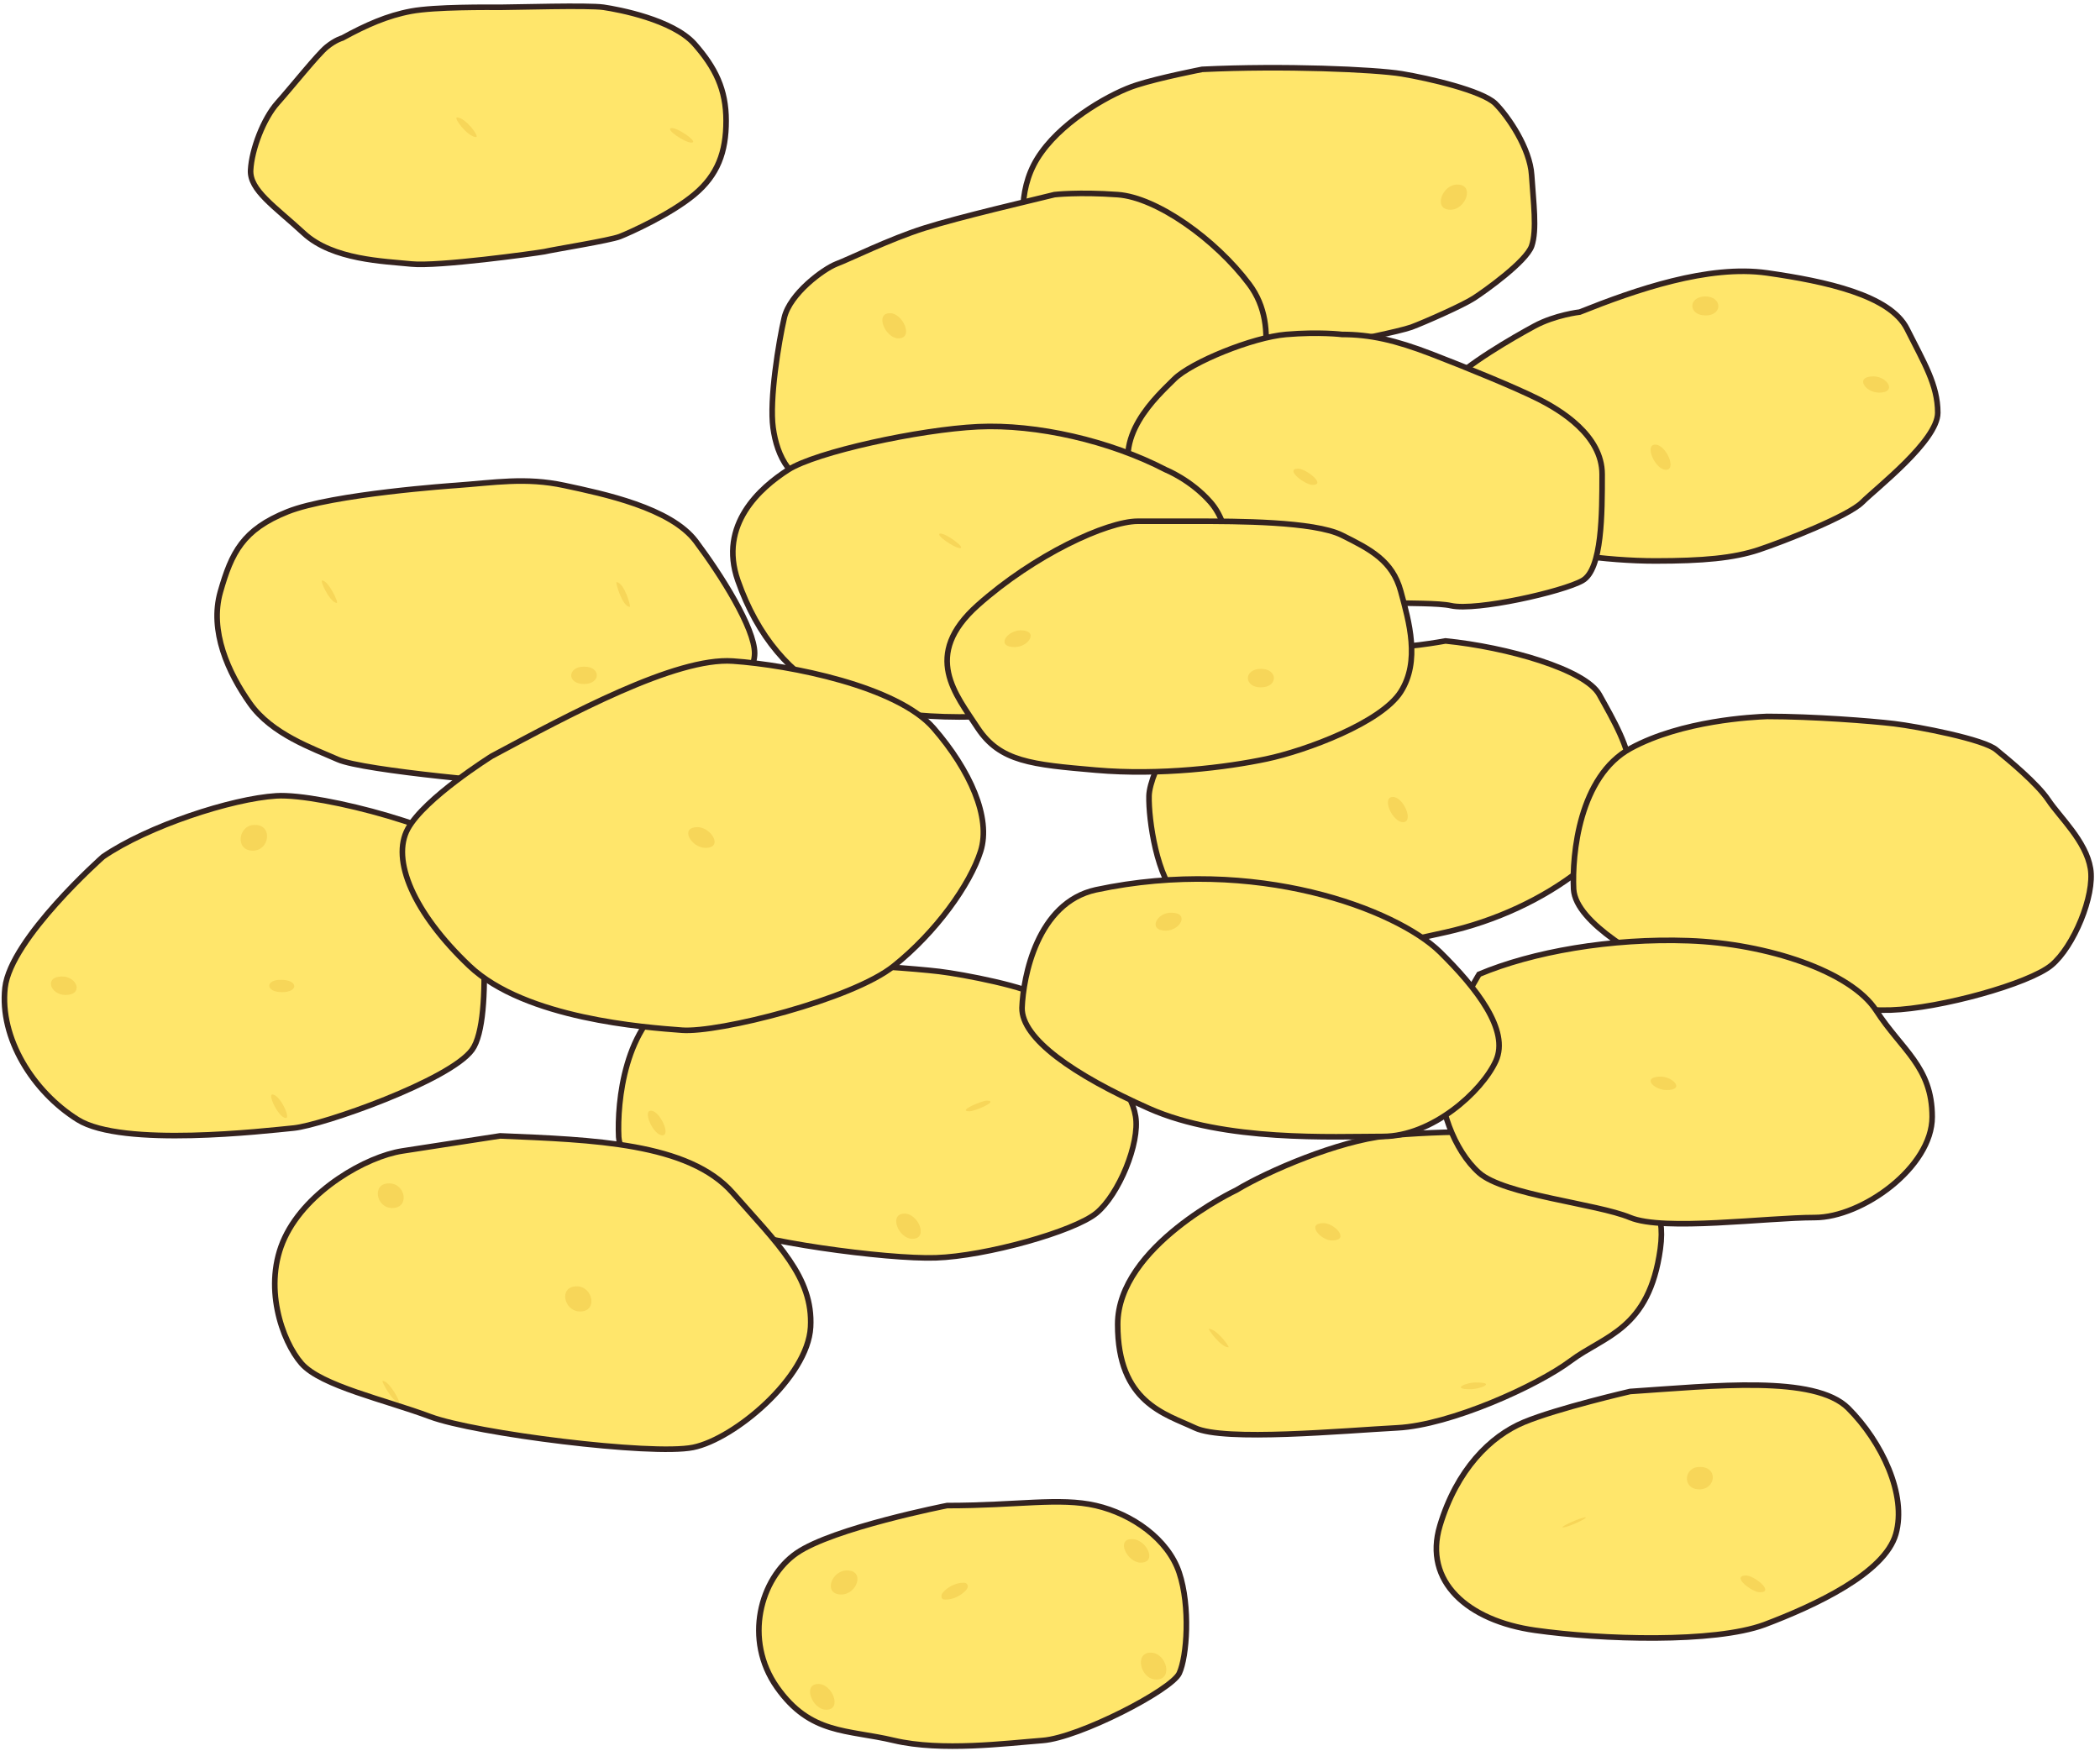
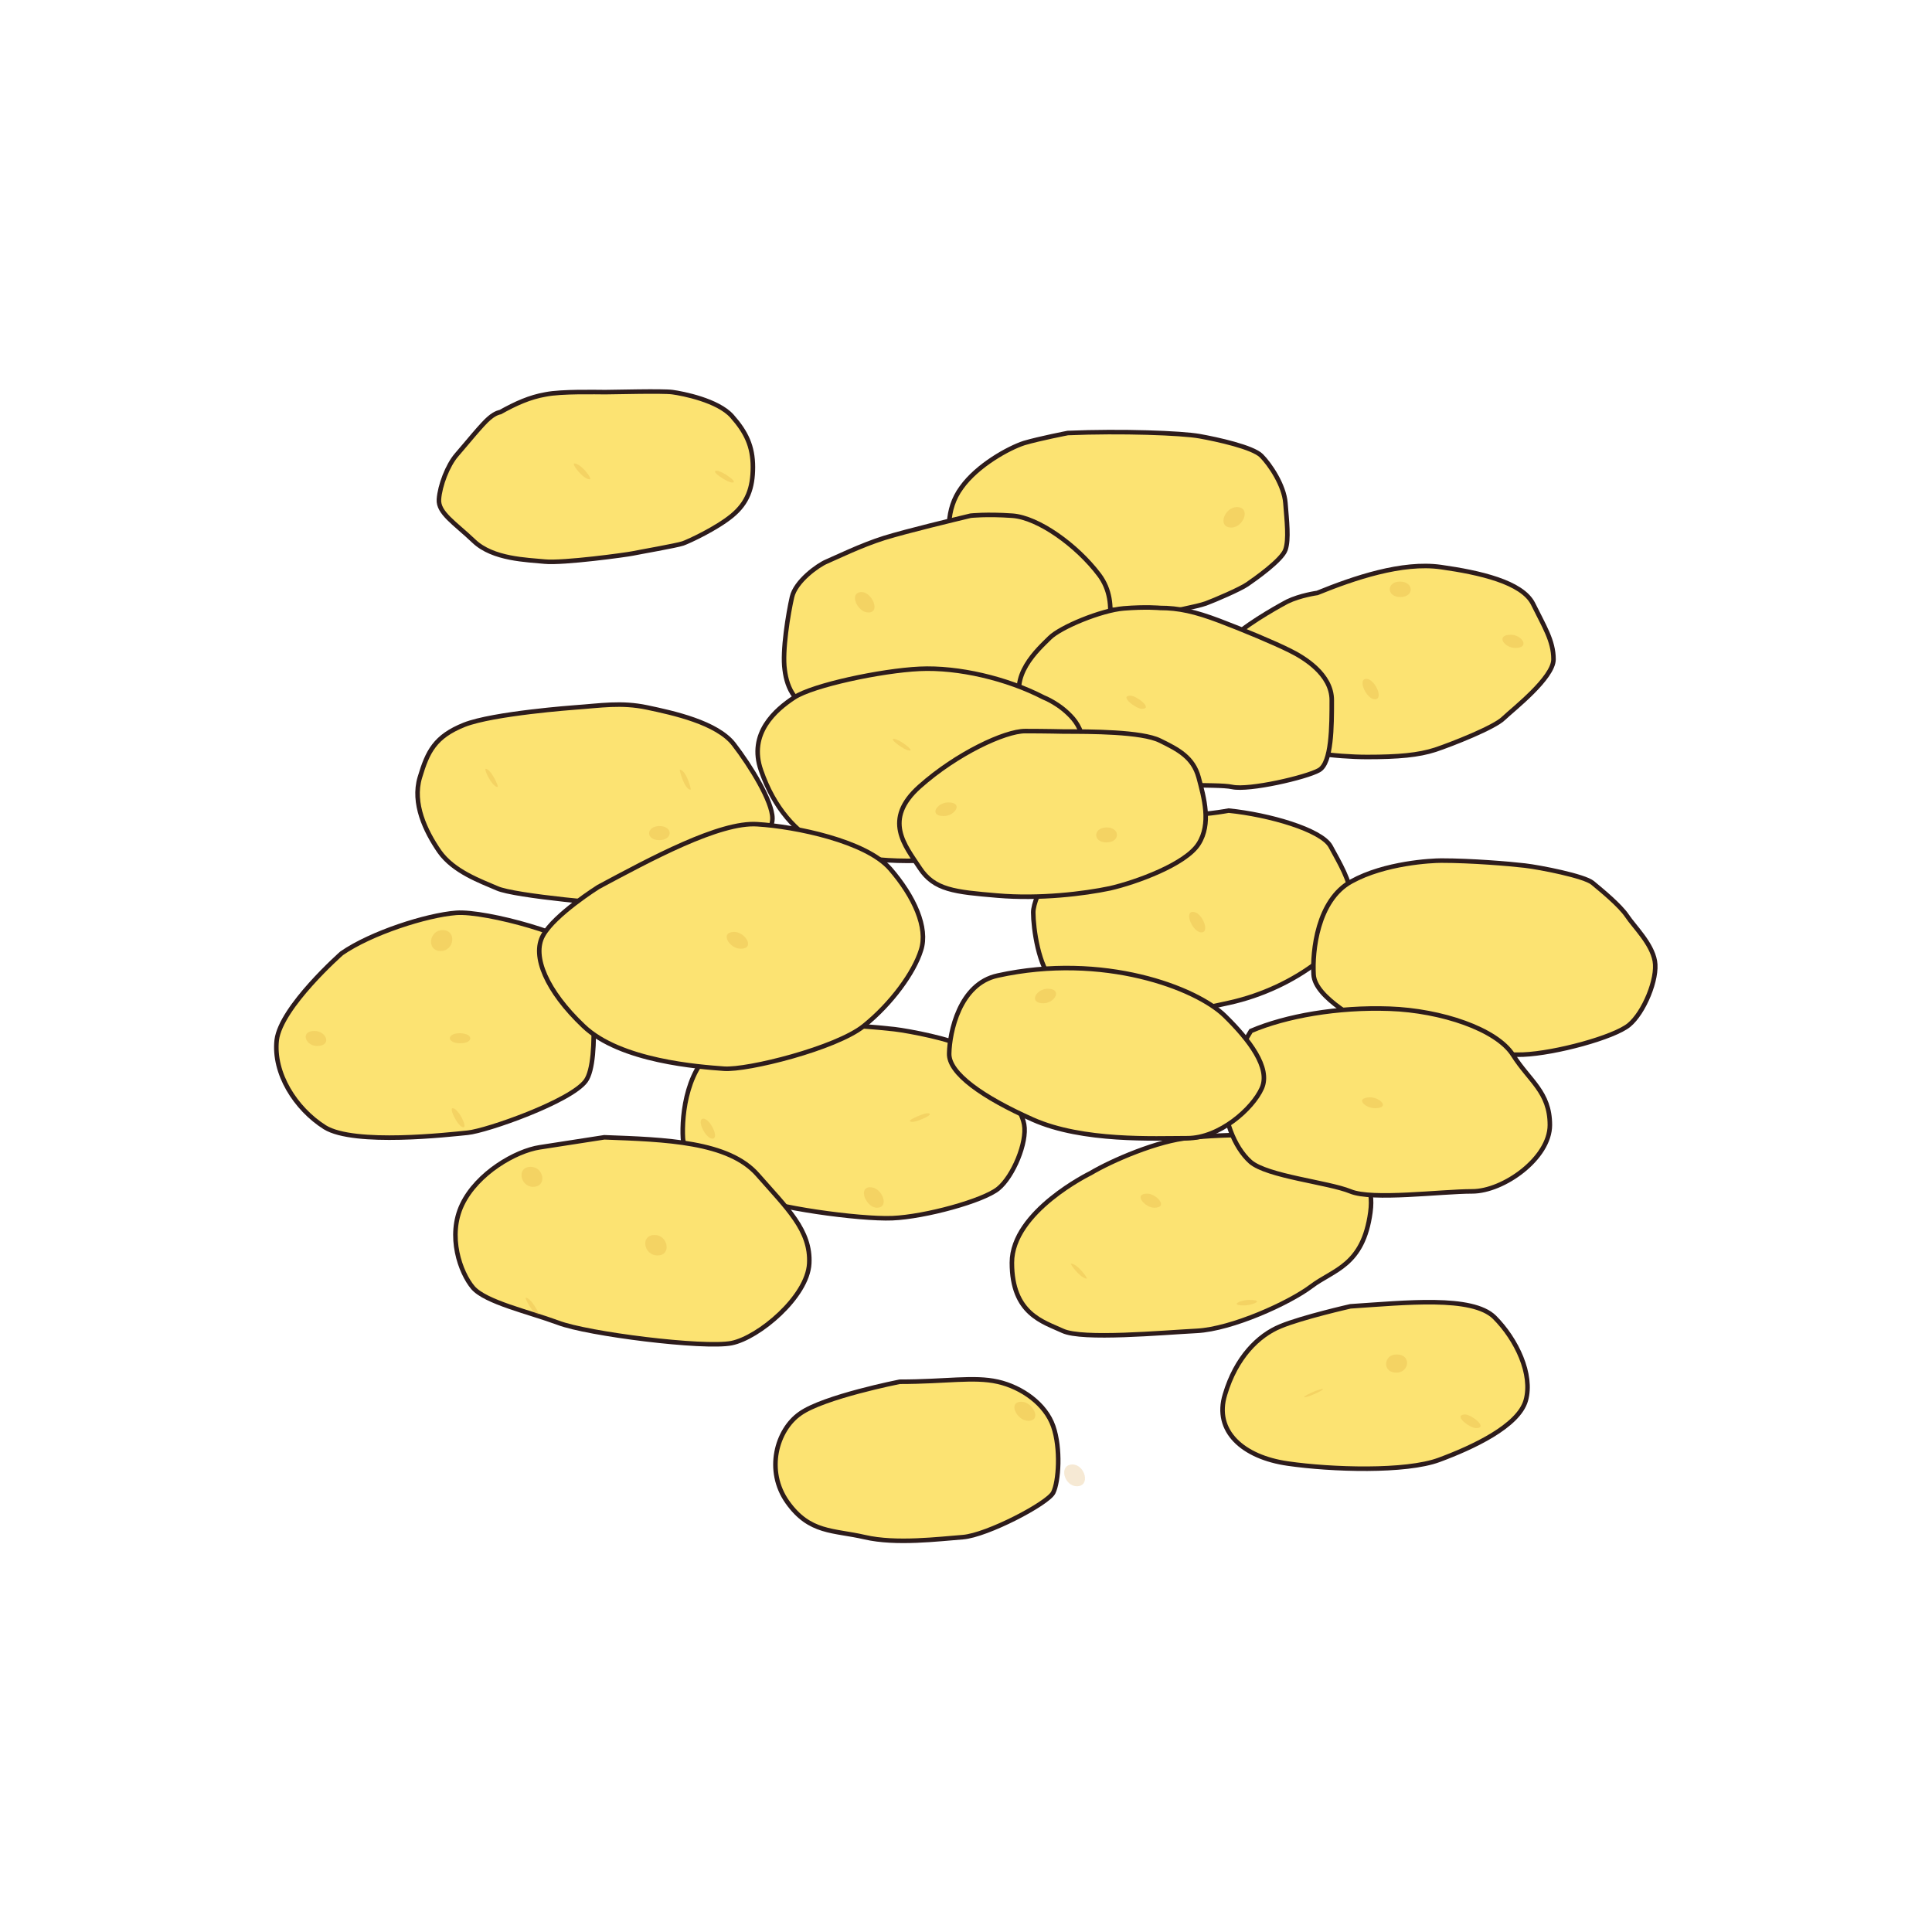
- <svg xmlns="http://www.w3.org/2000/svg" version="1.1" x="0px" y="0px" viewBox="0 0 375.4 313" style="enable-background:new 0 0 375.4 313;" xml:space="preserve">
+ <svg xmlns="http://www.w3.org/2000/svg" version="1.1" id="Calque_1" x="0px" y="0px" viewBox="0 0 425.2 425.2" style="enable-background:new 0 0 425.2 425.2;" xml:space="preserve">
  <style type="text/css">
- 	.st0{fill:#FFE66B;stroke:#342320;stroke-miterlimit:10;}
- 	.st1{opacity:0.2;}
- 	.st2{fill:#D6940D;}
+ 	.st0{opacity:0.2;}
+ 	.st1{fill:#D3922A;}
+ 	.st2{fill:#FCE372;stroke:#2D1C1C;stroke-miterlimit:10;}
</style>
-   <g id="Calque_1">
- </g>
-   <g id="Calque_3">
-     <path class="st0" d="M61.2,6.8c4.2-2.3,8-4,12.3-4.8c4.3-0.8,13.8-0.7,16.2-0.7c2.3,0,15.5-0.4,18.2,0s12.3,2.2,16.2,6.5   c3.8,4.3,5.7,8.2,5.7,13.8s-1.5,9.7-5.7,13.2s-11.5,6.8-13.3,7.5c-1.8,0.7-11.8,2.3-13.5,2.7c-1.7,0.3-19,2.7-23.8,2.2   s-14-0.7-19.2-5.5s-9.7-7.7-9.5-11.3c0.2-3.7,2.3-9.2,4.8-12s7.2-8.7,8.8-10S61.2,6.8,61.2,6.8z" />
-     <path class="st0" d="M214.9,12.4c14.5-0.7,30.8,0,35.7,0.8c4.8,0.8,14.3,3,16.7,5.3c2.3,2.3,6.2,8,6.5,12.8c0.3,4.8,1,9.8,0,12.7   c-1,2.8-8.3,8-10.3,9.3c-2,1.3-8.8,4.3-11.2,5.2c-2.3,0.8-10.8,2.5-12,2.7c-1.2,0.2-33-2.2-35.5-4s-20.5-5.5-21.3-11.3   s-1.7-12.7,2.7-18.7c4.3-6,12.8-10.7,17-12C207.2,13.9,214.9,12.4,214.9,12.4z" />
-     <path class="st0" d="M188.5,34.8c-4,1-17,4-23.3,6c-6.3,2-13.3,5.5-15.7,6.4c-2.3,0.9-8.3,5.3-9.3,9.6s-2.7,14.7-2,19.7   c0.7,5,3,10.3,10.3,11.3c7.3,1,37.3,6,49.8,3.5s23.5-10,25-16s6-16.5,0-24.5s-16.5-15.5-23.5-16S188.5,34.8,188.5,34.8z" />
-     <path class="st0" d="M282.4,55.8c10-4,23-8.5,33.5-7s22,4,25,10s5.5,10,5.5,15s-11,13.5-13.5,16s-14,7-18.5,8.5s-10,2-18.5,2   s-20.5-1.5-24.5-4s-12-10.5-12.5-15s-3-9,0-12.5s11.7-8.5,15.4-10.5S282.4,55.8,282.4,55.8z" />
-     <path class="st0" d="M81.4,86.8c7-0.5,12.5-1.5,19.5,0s19,4,23.5,10s10.5,15.5,10.5,20s-6.5,13-10,16.5s-22.5,7-27.5,7   s-32.5-2.5-37-4.5s-11.8-4.5-15.7-10s-7.3-13-5.3-20s4-11.1,12-14.3S81.4,86.8,81.4,86.8z" />
-     <path class="st0" d="M239.9,59.8c5,0,9.5,1,16,3.5s15,6,19,8s11.5,6.5,11.5,13.5s0,17-3.5,19s-19,5.5-23.5,4.5s-20,0.5-30-3   s-22-10-26.5-18.5s4-16,7-19s14-7.5,20-8S239.9,59.8,239.9,59.8z" />
-     <path class="st0" d="M208.4,84c-10-5.2-23.1-8.2-33.6-7.7c-10.4,0.5-28.9,4.5-33.9,7.7s-12.5,9.8-9,19.8s9.5,17,17,20.5   s20,5,37.5,3s25.1-6.7,30-16s3.5-17.5,0-21.5S208.4,84,208.4,84z" />
-     <path class="st0" d="M258.4,114.6c11,1.1,25,5.1,27.5,9.6s5.5,9.6,5.5,13.8s-2.5,12.5-9,17.6c-6.5,5.1-15,9.1-24,11.1   s-17.8,4-27.4,3s-16.2-5.5-20.2-9s-5.5-14.2-5.4-18.4s6.5-17.1,15.5-19.6s21-7.7,25-7.1S258.4,114.6,258.4,114.6z" />
-     <path class="st0" d="M18.4,153.2c8-5.5,23-10.4,31-10.9s33.5,6.4,35,10.9s4,29,0,34.5s-26.8,13.5-31.9,14s-30.6,3.5-38.6-1.5   s-14-14.6-13-23.6C1.9,167.8,18.4,153.2,18.4,153.2z" />
-     <path class="st0" d="M169.3,269.2c12.6,0,20.1-1.5,26.6,0s12.9,6,14.9,12s1.4,15,0,18s-17.9,11.5-24.4,12s-18.1,2-26.6,0   c-8.4-2-14.9-1-20.9-9.5s-3-19.5,3.5-24S169.3,269.2,169.3,269.2z" />
-     <path class="st0" d="M291.4,248.8c15-1,33-3,39,3s10.5,15.5,8.5,22.5s-14.5,12.8-23.5,16.2c-9,3.3-29,2.7-41,1   c-12-1.7-20-8.7-17-18.7c3-10,9-16,15-18.5S291.4,248.8,291.4,248.8z" />
-     <path class="st0" d="M221,212.8c5.8-3.5,18.3-8.8,26.8-9.7c8.5-0.8,28-1.8,32.5,2.7s18.5,3,16.5,17.5s-10,15.5-16,20   s-21.5,11.5-31,12s-31,2.5-36.2,0c-5.3-2.5-13.8-4.5-13.8-18.5S221,212.8,221,212.8z" />
-     <path class="st0" d="M145.2,172.4c8.2,0,18.5,0.8,22.7,1.3s16.2,2.8,18.3,4.7c2.2,1.8,7.3,6,9.3,9s6.7,7.3,7.5,12.2   c0.8,4.8-3,14-7,17.3c-4,3.3-19.8,7.7-28.7,8c-8.8,0.3-33-3-38.5-6s-17.8-9.4-18.2-15.6c-0.3-6.2,1-20.2,10.2-25.2   S142.7,172.4,145.2,172.4z" />
-     <path class="st0" d="M315.9,128.1c8.2,0,18.5,0.8,22.7,1.3s16.2,2.8,18.3,4.7c2.2,1.8,7.3,6,9.3,9s6.7,7.3,7.5,12.2   c0.8,4.8-3,14-7,17.3c-4,3.3-19.8,7.7-28.7,8c-8.8,0.3-33-3-38.5-6s-17.8-9.4-18.2-15.6c-0.3-6.2,1-20.2,10.2-25.2   S313.4,128.2,315.9,128.1z" />
-     <path class="st0" d="M264.4,174.2c9.5-4,23.5-6.5,37.5-6c14,0.5,29,5.5,33.5,12.5s10,10,10,19s-12.5,18-21,18s-27,2.5-33,0   s-22.5-4-27-8s-7.4-12-7-18.5C257.9,184.8,264.4,174.2,264.4,174.2z" />
-     <path class="st0" d="M257.4,170.2c6.5,6.4,12.5,14,10,19.5s-11.4,13.5-20.2,13.5s-28.3,1-41.8-5s-22.8-12.5-22.7-18   c0.2-5.5,2.7-18.8,13.2-21.1C224.5,153,249.6,162.6,257.4,170.2z" />
-     <path class="st0" d="M213.9,93.2c7,0,21,0,26,2.5s9,4.5,10.5,10s3.5,12.5,0,18s-16.9,10.5-24,12s-19,3-30.5,2s-17.1-1.5-21.1-7.5   c-3.9-6-10.1-13,0-22c10.1-9,23.1-15,28.6-15S213.9,93.2,213.9,93.2z" />
-     <path class="st0" d="M89.4,203.1c16.5,0.7,33.7,1.2,41.6,10.2s14.4,15,13.9,24s-13.6,20-21,21.5s-39-2.5-47-5.5s-19.5-5.5-23-9.5   s-7-14-3-22.5s14.6-14.5,21-15.5S89.4,203.1,89.4,203.1z" />
-     <path class="st0" d="M87.9,135.2c14-7.5,32.9-17.7,43.1-17s29.4,4.5,35.9,12s10.3,16,8.4,22s-8,14.5-15.5,20.5   c-7.4,6-31.4,12-37.9,11.5s-28-2-38-11.5s-14-19-11-24.5S87.9,135.2,87.9,135.2z" />
-   </g>
-   <g id="Calque_4">
-     <g class="st1">
-       <g>
-         <path class="st2" d="M168.9,286c0.1,0,0.1,0,0.2,0c1.1,0,2.3-0.5,3.2-1.3c0.3-0.3,0.7-0.6,0.7-1.1c0-0.3-0.3-0.6-0.6-0.6     c-0.1,0-0.1,0-0.2,0c-1.1,0-2.3,0.5-3.2,1.3c-0.3,0.3-0.7,0.6-0.7,1.1C168.3,285.8,168.5,286,168.9,286L168.9,286z" />
-       </g>
-     </g>
-     <g class="st1">
-       <g>
-         <path class="st2" d="M206.7,300.3c3.1,0,1.8-4.8-1-4.8C202.7,295.5,203.9,300.3,206.7,300.3L206.7,300.3z" />
-       </g>
-     </g>
-     <g class="st1">
-       <g>
-         <path class="st2" d="M147.7,305.7c2.9,0,1.1-4.6-1.4-4.6C143.4,301.1,145.2,305.7,147.7,305.7L147.7,305.7z" />
-       </g>
-     </g>
-     <g class="st1">
-       <g>
-         <path class="st2" d="M150.4,285.1c2.8,0,4.3-4.3,1-4.3C148.6,280.8,147.1,285.1,150.4,285.1L150.4,285.1z" />
-       </g>
-     </g>
-     <g class="st1">
-       <g>
-         <path class="st2" d="M203.9,279.4c3.1,0,1-4.2-1.5-4.2C199.4,275.1,201.5,279.4,203.9,279.4L203.9,279.4z" />
-       </g>
-     </g>
-     <g class="st1">
-       <g>
-         <path class="st2" d="M219.6,240.9c0.3,0-2.1-3.3-3.5-3.3C215.9,237.6,218.2,240.9,219.6,240.9L219.6,240.9z" />
-       </g>
-     </g>
-     <g class="st1">
-       <g>
-         <path class="st2" d="M238.1,221.8c3.3,0,0.5-3.1-1.5-3.1C233.4,218.7,236.1,221.8,238.1,221.8L238.1,221.8z" />
-       </g>
-     </g>
-     <g class="st1">
-       <g>
-         <path class="st2" d="M208.4,166.4c2.6,0,4.3-3.2,1-3.2C206.8,163.1,205.1,166.4,208.4,166.4L208.4,166.4z" />
-       </g>
-     </g>
-     <g class="st1">
-       <g>
-         <path class="st2" d="M126.1,151.6c3.3,0,1-3.7-1.4-3.7C121.4,147.9,123.6,151.6,126.1,151.6L126.1,151.6z" />
-       </g>
-     </g>
-     <g class="st1">
-       <g>
-         <path class="st2" d="M171.6,98c1.1,0-2.4-2.6-3.5-2.6C167,95.5,170.6,98,171.6,98L171.6,98z" />
-       </g>
-     </g>
-     <g class="st1">
-       <g>
-         <path class="st2" d="M234.6,86.7c2.6,0-1.2-2.9-2.5-2.9C229.5,83.8,233.3,86.7,234.6,86.7L234.6,86.7z" />
-       </g>
-     </g>
-     <g class="st1">
-       <g>
-         <path class="st2" d="M160.6,60.5c2.8,0,0.8-4.5-1.5-4.5C156.3,56,158.3,60.5,160.6,60.5L160.6,60.5z" />
-       </g>
-     </g>
-     <g class="st1">
-       <g>
-         <path class="st2" d="M259.3,37.5c2.7,0,4.4-4.5,1.2-4.5C257.8,33,256.1,37.5,259.3,37.5L259.3,37.5z" />
-       </g>
-     </g>
-     <g class="st1">
-       <g>
-         <path class="st2" d="M85.1,24.5c0.7,0-1.9-3.5-3.4-3.5C81,21,83.6,24.5,85.1,24.5L85.1,24.5z" />
-       </g>
-     </g>
-     <g class="st1">
-       <g>
-         <path class="st2" d="M123.6,25.5c1.4,0-2.3-2.6-3.5-2.6C118.7,23,122.4,25.5,123.6,25.5L123.6,25.5z" />
-       </g>
-     </g>
-     <g class="st1">
-       <g>
-         <path class="st2" d="M60.2,107.8c0.4,0-1.5-4-2.6-4C57.1,103.7,59,107.8,60.2,107.8L60.2,107.8z" />
-       </g>
-     </g>
-     <g class="st1">
-       <g>
-         <path class="st2" d="M104.4,122.3c3,0,3.1-3.1,0-3.1C101.4,119.2,101.3,122.3,104.4,122.3L104.4,122.3z" />
-       </g>
-     </g>
-     <g class="st1">
-       <g>
-         <path class="st2" d="M112.6,108.5c0.2,0-1-4.4-2.4-4.4C110,104,111.2,108.5,112.6,108.5L112.6,108.5z" />
-       </g>
-     </g>
-     <g class="st1">
-       <g>
-         <path class="st2" d="M45.2,152.1c3,0,3.6-4.6,0.4-4.6C42.6,147.4,41.9,152.1,45.2,152.1L45.2,152.1z" />
-       </g>
-     </g>
-     <g class="st1">
-       <g>
-         <path class="st2" d="M11.7,177.9c3.3,0,2.1-3.3-0.6-3.3C7.8,174.6,9,177.9,11.7,177.9L11.7,177.9z" />
-       </g>
-     </g>
-     <g class="st1">
-       <g>
-         <path class="st2" d="M51.1,199.9c0.9,0-1.1-4.2-2.4-4.2C47.8,195.6,49.8,199.9,51.1,199.9L51.1,199.9z" />
-       </g>
-     </g>
-     <g class="st1">
-       <g>
-         <path class="st2" d="M50.4,177.4c3,0,2.9-2.2-0.1-2.2C47.4,175.1,47.4,177.4,50.4,177.4L50.4,177.4z" />
-       </g>
-     </g>
-     <g class="st1">
-       <g>
-         <path class="st2" d="M250.8,147c2,0,0.1-4.5-1.8-4.5C246.9,142.5,248.9,147,250.8,147L250.8,147z" />
-       </g>
-     </g>
-     <g class="st1">
-       <g>
-         <path class="st2" d="M225.4,122.9c3.1,0,3.1-3.3,0-3.3C222.3,119.6,222.3,122.9,225.4,122.9L225.4,122.9z" />
-       </g>
-     </g>
-     <g class="st1">
-       <g>
-         <path class="st2" d="M181.4,115.7c2.5,0,4.4-3,1-3C179.9,112.8,178,115.7,181.4,115.7L181.4,115.7z" />
-       </g>
-     </g>
-     <g class="st1">
-       <g>
-         <path class="st2" d="M297.8,84c2,0,0-4.5-1.9-4.5C293.9,79.5,295.9,84,297.8,84L297.8,84z" />
-       </g>
-     </g>
-     <g class="st1">
-       <g>
-         <path class="st2" d="M304.9,56.4c3.1,0,3-3.4-0.1-3.4C301.7,53.1,301.8,56.4,304.9,56.4L304.9,56.4z" />
-       </g>
-     </g>
-     <g class="st1">
-       <g>
-         <path class="st2" d="M335.9,70.2c3.3,0,1.5-2.9-1-2.9C331.5,67.3,333.4,70.2,335.9,70.2L335.9,70.2z" />
-       </g>
-     </g>
-     <g class="st1">
-       <g>
-         <path class="st2" d="M297.9,194.9c3.4,0,1.2-2.4-1.1-2.4C293.4,192.6,295.7,194.9,297.9,194.9L297.9,194.9z" />
-       </g>
-     </g>
-     <g class="st1">
-       <g>
-         <path class="st2" d="M173.3,198.7c1,0,5.4-1.9,3.1-1.9C175.5,196.8,171,198.7,173.3,198.7L173.3,198.7z" />
-       </g>
-     </g>
-     <g class="st1">
-       <g>
-         <path class="st2" d="M118.4,203c1.6,0-0.5-4.4-2-4.4C114.8,198.5,116.8,203,118.4,203L118.4,203z" />
-       </g>
-     </g>
-     <g class="st1">
-       <g>
-         <path class="st2" d="M163.1,221.5c2.9,0,1.1-4.5-1.4-4.5C158.8,217,160.6,221.5,163.1,221.5L163.1,221.5z" />
-       </g>
-     </g>
-     <g class="st1">
-       <g>
-         <path class="st2" d="M103.7,234.5c3.2,0,2.3-4.5-0.6-4.5C99.8,230,100.8,234.5,103.7,234.5L103.7,234.5z" />
-       </g>
-     </g>
-     <g class="st1">
-       <g>
-         <path class="st2" d="M70.1,216c3.2,0,2.4-4.4-0.5-4.4C66.4,211.5,67.2,216,70.1,216L70.1,216z" />
-       </g>
-     </g>
-     <g class="st1">
-       <g>
-         <path class="st2" d="M71.3,250.7c0.3,0-1.7-3.8-2.9-3.8C68.1,246.8,70.1,250.7,71.3,250.7L71.3,250.7z" />
-       </g>
-     </g>
-     <g class="st1">
-       <g>
-         <path class="st2" d="M262.8,248.4c1.8,0,4.7-1.2,1.2-1.2C262.2,247.1,259.3,248.4,262.8,248.4L262.8,248.4z" />
-       </g>
-     </g>
-     <g class="st1">
-       <g>
-         <path class="st2" d="M279.4,273.1c1,0,4.7-1.8,4-1.8C282.3,271.4,278.7,273.1,279.4,273.1L279.4,273.1z" />
-       </g>
-     </g>
-     <g class="st1">
-       <g>
-         <path class="st2" d="M303.8,266.3c2.9,0,3.4-4,0.1-4C301,262.2,300.6,266.3,303.8,266.3L303.8,266.3z" />
-       </g>
-     </g>
-     <g class="st1">
-       <g>
-         <path class="st2" d="M314.6,284.7c2.7,0-1-3-2.5-3C309.4,281.8,313.2,284.7,314.6,284.7L314.6,284.7z" />
-       </g>
+   <g class="st0">
+     <g>
+       <path class="st1" d="M205.8,315.4c0,0,0.1,0,0.1,0c1.1,0,2.3-0.5,3.2-1.3c0.3-0.3,0.7-0.6,0.7-1.1c0-0.3-0.3-0.6-0.6-0.6    c0,0-0.1,0-0.1,0c-1.1,0-2.3,0.5-3.2,1.3c-0.3,0.3-0.7,0.6-0.7,1.1C205.2,315.1,205.5,315.4,205.8,315.4L205.8,315.4z" />
+     </g>
+   </g>
+   <g class="st0">
+     <g>
+       <path class="st1" d="M237,327.1c3.1,0,1.8-4.8-1-4.8C232.9,322.4,234.2,327.1,237,327.1L237,327.1z" />
+     </g>
+   </g>
+   <g class="st0">
+     <g>
+       <path class="st1" d="M189.1,331.5c2.9,0,1.1-4.6-1.4-4.6C184.8,327,186.6,331.5,189.1,331.5L189.1,331.5z" />
+     </g>
+   </g>
+   <g class="st0">
+     <g>
+       <path class="st1" d="M191,314.7c2.8,0,4.3-4.3,1-4.3C189.2,310.4,187.7,314.7,191,314.7L191,314.7z" />
+     </g>
+   </g>
+   <g>
+     <path class="st2" d="M110.1,90.7c3.4-1.9,6.5-3.3,10-3.9c3.5-0.7,11.2-0.5,13.1-0.5s12.6-0.3,14.8,0c2.2,0.3,10,1.8,13.1,5.3   c3.1,3.5,4.6,6.6,4.6,11.2c0,4.6-1.2,7.9-4.6,10.7c-3.4,2.8-9.4,5.6-10.8,6.1c-1.5,0.5-9.6,1.9-11,2.2c-1.4,0.3-15.4,2.2-19.4,1.8   c-3.9-0.4-11.4-0.5-15.6-4.5s-7.9-6.2-7.7-9.2s1.9-7.5,3.9-9.8c2-2.3,5.8-7,7.2-8.1C109.1,90.8,110.1,90.7,110.1,90.7z" />
+     <path class="st2" d="M235,95.3c11.8-0.5,25.1,0,29,0.7s11.7,2.4,13.6,4.3c1.9,1.9,5,6.5,5.3,10.4c0.3,3.9,0.8,8,0,10.3   c-0.8,2.3-6.8,6.5-8.4,7.6c-1.6,1.1-7.2,3.5-9.1,4.2c-1.9,0.7-8.8,2-9.8,2.2c-0.9,0.1-26.8-1.8-28.9-3.3c-2-1.5-16.7-4.5-17.3-9.2   c-0.7-4.7-1.4-10.3,2.2-15.2c3.5-4.9,10.4-8.7,13.8-9.8C228.8,96.5,235,95.3,235,95.3z" />
+     <path class="st2" d="M213.6,113.5c-3.3,0.8-13.8,3.3-19,4.9c-5.1,1.6-10.8,4.4-12.7,5.2s-6.8,4.3-7.6,7.8c-0.8,3.5-2.2,11.9-1.6,16   c0.5,4.1,2.4,8.4,8.4,9.2s30.4,4.9,40.5,2.8c10.2-2,19.1-8.1,20.3-13s4.9-13.4,0-19.9c-4.9-6.5-13.4-12.6-19.1-13   C217.1,113.1,213.6,113.5,213.6,113.5z" />
+     <path class="st2" d="M289.9,130.5c8.1-3.3,18.7-6.9,27.2-5.7c8.5,1.2,17.9,3.3,20.3,8.1c2.4,4.9,4.5,8.1,4.5,12.2s-8.9,11-11,13   c-2,2-11.4,5.7-15,6.9c-3.7,1.2-8.1,1.6-15,1.6s-16.7-1.2-19.9-3.3c-3.3-2-9.8-8.5-10.2-12.2c-0.4-3.7-2.4-7.3,0-10.2   c2.4-2.8,9.5-6.9,12.5-8.5C286.2,131,289.9,130.5,289.9,130.5z" />
+     <path class="st2" d="M126.5,155.7c5.7-0.4,10.2-1.2,15.9,0s15.4,3.3,19.1,8.1s8.5,12.6,8.5,16.3c0,3.7-5.3,10.6-8.1,13.4   c-2.8,2.8-18.3,5.7-22.4,5.7s-26.4-2-30.1-3.7c-3.7-1.6-9.6-3.7-12.7-8.1c-3.1-4.5-6-10.6-4.3-16.3s3.3-9,9.8-11.6   C108.6,157,126.5,155.7,126.5,155.7z" />
+     <path class="st2" d="M255.3,133.8c4.1,0,7.7,0.8,13,2.8c5.3,2,12.2,4.9,15.4,6.5c3.3,1.6,9.4,5.3,9.4,11s0,13.8-2.8,15.4   c-2.8,1.6-15.4,4.5-19.1,3.7s-16.3,0.4-24.4-2.4c-8.1-2.8-17.9-8.1-21.5-15c-3.7-6.9,3.3-13,5.7-15.4c2.4-2.4,11.4-6.1,16.3-6.5   S255.3,133.8,255.3,133.8z" />
+     <path class="st2" d="M229.7,153.5c-8.1-4.2-18.8-6.7-27.3-6.3c-8.5,0.4-23.5,3.6-27.6,6.3c-4.1,2.7-10.2,7.9-7.3,16.1   c2.8,8.1,7.7,13.8,13.8,16.7c6.1,2.8,16.3,4.1,30.5,2.4c14.2-1.6,20.4-5.4,24.4-13c4-7.6,2.8-14.2,0-17.5   C233.4,154.9,229.7,153.5,229.7,153.5z" />
+     <path class="st2" d="M270.4,178.4c8.9,0.9,20.3,4.2,22.4,7.8c2,3.7,4.5,7.8,4.5,11.2s-2,10.2-7.3,14.3c-5.3,4.1-12.2,7.4-19.5,9   s-14.5,3.3-22.3,2.4c-7.8-0.8-13.2-4.5-16.4-7.3c-3.2-2.8-4.4-11.5-4.4-15s5.3-13.9,12.6-15.9c7.3-2,17.1-6.2,20.3-5.8   C263.5,179.7,270.4,178.4,270.4,178.4z" />
+     <path class="st2" d="M75.2,209.8c6.5-4.5,18.7-8.4,25.2-8.9c6.5-0.5,27.2,5.2,28.5,8.9c1.2,3.7,3.3,23.6,0,28.1   c-3.3,4.5-21.8,11-26,11.4c-4.1,0.4-24.9,2.8-31.4-1.2c-6.5-4.1-11.4-11.9-10.6-19.2C61.8,221.6,75.2,209.8,75.2,209.8z" />
+     <path class="st2" d="M198,304.1c10.2,0,16.3-1.2,21.6,0s10.5,4.9,12.2,9.8c1.7,4.9,1.2,12.2,0,14.6s-14.6,9.4-19.9,9.8   s-14.7,1.6-21.6,0s-12.1-0.8-17-7.7c-4.9-6.9-2.4-15.9,2.8-19.5C181.3,307.4,198,304.1,198,304.1z" />
+     <path class="st2" d="M297.2,287.5c12.2-0.8,26.8-2.4,31.7,2.4c4.9,4.9,8.5,12.6,6.9,18.3c-1.6,5.7-11.8,10.4-19.1,13.1   s-23.6,2.2-33.3,0.8c-9.8-1.4-16.3-7.1-13.8-15.2c2.4-8.1,7.3-13,12.2-15C286.6,289.9,297.2,287.5,297.2,287.5z" />
+     <path class="st2" d="M240,258.2c4.7-2.8,14.9-7.2,21.8-7.8c6.9-0.7,22.8-1.5,26.4,2.2c3.7,3.7,15,2.4,13.4,14.2   c-1.6,11.8-8.1,12.6-13,16.3c-4.9,3.7-17.5,9.4-25.2,9.8c-7.7,0.4-25.2,2-29.5,0s-11.2-3.7-11.2-15S240,258.2,240,258.2z" />
+     <path class="st2" d="M178.4,225.4c6.6,0,15,0.7,18.4,1.1s13.1,2.3,14.9,3.8s6,4.9,7.6,7.3c1.6,2.4,5.4,6,6.1,9.9   c0.7,3.9-2.4,11.4-5.7,14.1c-3.3,2.7-16.1,6.2-23.3,6.5s-26.8-2.4-31.3-4.9c-4.5-2.4-14.5-7.6-14.8-12.7   c-0.3-5.1,0.8-16.4,8.3-20.5C166,225.9,176.3,225.4,178.4,225.4z" />
+     <path class="st2" d="M317.2,189.4c6.6,0,15,0.7,18.4,1.1s13.1,2.3,14.9,3.8c1.8,1.5,6,4.9,7.6,7.3c1.6,2.4,5.4,6,6.1,9.9   c0.7,3.9-2.4,11.4-5.7,14.1s-16.1,6.2-23.3,6.5c-7.2,0.3-26.8-2.4-31.3-4.9c-4.5-2.4-14.5-7.6-14.8-12.7   c-0.3-5.1,0.8-16.4,8.3-20.5C304.8,189.9,315.1,189.4,317.2,189.4z" />
+     <path class="st2" d="M275.3,226.9c7.7-3.3,19.1-5.3,30.5-4.9s23.6,4.5,27.2,10.2s8.1,8.1,8.1,15.4c0,7.3-10.2,14.6-17.1,14.6   s-22,2-26.8,0c-4.9-2-18.3-3.3-22-6.5c-3.7-3.3-6-9.8-5.7-15C270,235.4,275.3,226.9,275.3,226.9z" />
+     <path class="st2" d="M269.6,223.6c5.3,5.2,10.1,11.4,8.1,15.9c-2,4.5-9.3,11-16.4,11c-7.2,0-23,0.8-34-4.1s-18.6-10.2-18.4-14.6   c0.1-4.5,2.2-15.3,10.7-17.1C242.8,209.6,263.3,217.4,269.6,223.6z" />
+     <path class="st2" d="M234.2,161c5.7,0,17.1,0,21.1,2c4.1,2,7.3,3.7,8.5,8.1c1.2,4.5,2.8,10.2,0,14.6c-2.8,4.5-13.8,8.5-19.5,9.8   c-5.7,1.2-15.5,2.4-24.8,1.6c-9.4-0.8-13.9-1.2-17.1-6.1s-8.2-10.6,0-17.9c8.2-7.3,18.8-12.2,23.2-12.2S234.2,161,234.2,161z" />
+     <path class="st2" d="M133,250.3c13.4,0.5,27.4,0.9,33.8,8.3c6.4,7.3,11.7,12.2,11.3,19.5c-0.4,7.3-11.1,16.3-17.1,17.5   c-6.1,1.2-31.7-2-38.2-4.5c-6.5-2.4-15.9-4.5-18.7-7.7c-2.8-3.3-5.7-11.4-2.4-18.3c3.3-6.9,11.8-11.8,17.1-12.6   C124,251.7,133,250.3,133,250.3z" />
+     <path class="st2" d="M131.7,195.2c11.4-6.1,26.7-14.4,35-13.8c8.3,0.5,23.9,3.7,29.2,9.8s8.4,13,6.8,17.9   c-1.5,4.9-6.5,11.8-12.6,16.7s-25.6,9.8-30.8,9.4c-5.3-0.4-22.8-1.6-30.9-9.4c-8.1-7.7-11.4-15.4-8.9-19.9   C122,201.3,131.7,195.2,131.7,195.2z" />
+     <g class="st0">
+       <g>
+         <path class="st1" d="M226.3,312.7c3.1,0,1-4.2-1.5-4.2C221.7,308.5,223.8,312.7,226.3,312.7L226.3,312.7z" />
+       </g>
+     </g>
+     <g class="st0">
+       <g>
+         <path class="st1" d="M239.2,281.4c0.3,0-2.1-3.3-3.5-3.3C235.4,278.1,237.8,281.4,239.2,281.4L239.2,281.4z" />
+       </g>
+     </g>
+     <g class="st0">
+       <g>
+         <path class="st1" d="M254,265.8c3.3,0,0.5-3.1-1.5-3.1C249.3,262.7,252,265.8,254,265.8L254,265.8z" />
+       </g>
+     </g>
+     <g class="st0">
+       <g>
+         <path class="st1" d="M229.6,220.8c2.6,0,4.3-3.2,1-3.2C228,217.6,226.3,220.8,229.6,220.8L229.6,220.8z" />
+       </g>
+     </g>
+     <g class="st0">
+       <g>
+         <path class="st1" d="M163,208.8c3.3,0,1-3.7-1.4-3.7C158.3,205.1,160.5,208.8,163,208.8L163,208.8z" />
+       </g>
+     </g>
+     <g class="st0">
+       <g>
+         <path class="st1" d="M200.2,165.2c1.1,0-2.4-2.6-3.5-2.6C195.6,162.6,199.1,165.2,200.2,165.2L200.2,165.2z" />
+       </g>
+     </g>
+     <g class="st0">
+       <g>
+         <path class="st1" d="M251.3,156c2.6,0-1.2-2.9-2.5-2.9C246.2,153.1,250,156,251.3,156L251.3,156z" />
+       </g>
+     </g>
+     <g class="st0">
+       <g>
+         <path class="st1" d="M191.1,134.8c2.8,0,0.8-4.5-1.5-4.5C186.7,130.4,188.7,134.8,191.1,134.8L191.1,134.8z" />
+       </g>
+     </g>
+     <g class="st0">
+       <g>
+         <path class="st1" d="M271,116.1c2.7,0,4.4-4.5,1.2-4.5C269.5,111.6,267.8,116.1,271,116.1L271,116.1z" />
+       </g>
+     </g>
+     <g class="st0">
+       <g>
+         <path class="st1" d="M129.8,105.5c0.7,0-1.9-3.5-3.4-3.5C125.7,102,128.3,105.5,129.8,105.5L129.8,105.5z" />
+       </g>
+     </g>
+     <g class="st0">
+       <g>
+         <path class="st1" d="M161.2,106.2c1.4,0-2.3-2.6-3.5-2.6C156.2,103.6,160,106.2,161.2,106.2L161.2,106.2z" />
+       </g>
+     </g>
+     <g class="st0">
+       <g>
+         <path class="st1" d="M109.5,173.2c0.4,0-1.5-4-2.6-4C106.4,169.2,108.3,173.2,109.5,173.2L109.5,173.2z" />
+       </g>
+     </g>
+     <g class="st0">
+       <g>
+         <path class="st1" d="M145.1,184.9c3,0,3.1-3.1,0-3.1C142.1,181.9,142.1,184.9,145.1,184.9L145.1,184.9z" />
+       </g>
+     </g>
+     <g class="st0">
+       <g>
+         <path class="st1" d="M152,173.8c0.2,0-1-4.4-2.4-4.4C149.5,169.4,150.6,173.8,152,173.8L152,173.8z" />
+       </g>
+     </g>
+     <g class="st0">
+       <g>
+         <path class="st1" d="M97,209.3c3,0,3.6-4.6,0.4-4.6C94.4,204.7,93.8,209.3,97,209.3L97,209.3z" />
+       </g>
+     </g>
+     <g class="st0">
+       <g>
+         <path class="st1" d="M69.8,230.2c3.3,0,2.1-3.3-0.6-3.3C66,226.9,67.2,230.2,69.8,230.2L69.8,230.2z" />
+       </g>
+     </g>
+     <g class="st0">
+       <g>
+         <path class="st1" d="M102,248.1c0.9,0-1.1-4.2-2.4-4.2C98.8,243.9,100.8,248.1,102,248.1L102,248.1z" />
+       </g>
+     </g>
+     <g class="st0">
+       <g>
+         <path class="st1" d="M101.3,229.6c3,0,2.9-2.2-0.1-2.2C98.2,227.4,98.3,229.6,101.3,229.6L101.3,229.6z" />
+       </g>
+     </g>
+     <g class="st0">
+       <g>
+         <path class="st1" d="M264.4,205.2c2,0,0.1-4.5-1.8-4.5C260.5,200.6,262.5,205.2,264.4,205.2L264.4,205.2z" />
+       </g>
+     </g>
+     <g class="st0">
+       <g>
+         <path class="st1" d="M243.5,185.4c3.1,0,3.1-3.3,0-3.3C240.5,182.2,240.5,185.4,243.5,185.4L243.5,185.4z" />
+       </g>
+     </g>
+     <g class="st0">
+       <g>
+         <path class="st1" d="M207.7,179.6c2.5,0,4.4-3,1-3C206.2,176.6,204.3,179.6,207.7,179.6L207.7,179.6z" />
+       </g>
+     </g>
+     <g class="st0">
+       <g>
+         <path class="st1" d="M302.6,153.9c2,0,0-4.5-1.9-4.5C298.7,149.4,300.7,153.9,302.6,153.9L302.6,153.9z" />
+       </g>
+     </g>
+     <g class="st0">
+       <g>
+         <path class="st1" d="M308.2,131.4c3.1,0,3-3.4-0.1-3.4C305.1,128,305.1,131.4,308.2,131.4L308.2,131.4z" />
+       </g>
+     </g>
+     <g class="st0">
+       <g>
+         <path class="st1" d="M333.5,142.6c3.3,0,1.5-2.9-1-2.9C329.1,139.7,331,142.6,333.5,142.6L333.5,142.6z" />
+       </g>
+     </g>
+     <g class="st0">
+       <g>
+         <path class="st1" d="M302.6,243.9c3.4,0,1.2-2.4-1.1-2.4C298.1,241.6,300.4,243.9,302.6,243.9L302.6,243.9z" />
+       </g>
+     </g>
+     <g class="st0">
+       <g>
+         <path class="st1" d="M200.9,246.9c1,0,5.4-1.9,3.1-1.9C203.1,245.1,198.6,246.9,200.9,246.9L200.9,246.9z" />
+       </g>
+     </g>
+     <g class="st0">
+       <g>
+         <path class="st1" d="M156.8,250.6c1.6,0-0.5-4.4-2-4.4C153.2,246.2,155.2,250.6,156.8,250.6L156.8,250.6z" />
+       </g>
+     </g>
+     <g class="st0">
+       <g>
+         <path class="st1" d="M193,265.8c2.9,0,1.1-4.5-1.4-4.5C188.7,261.2,190.6,265.8,193,265.8L193,265.8z" />
+       </g>
+     </g>
+     <g class="st0">
+       <g>
+         <path class="st1" d="M144.7,276.3c3.2,0,2.3-4.5-0.6-4.5C140.8,271.8,141.7,276.3,144.7,276.3L144.7,276.3z" />
+       </g>
+     </g>
+     <g class="st0">
+       <g>
+         <path class="st1" d="M117.3,261.2c3.2,0,2.4-4.4-0.5-4.4C113.6,256.8,114.5,261.2,117.3,261.2L117.3,261.2z" />
+       </g>
+     </g>
+     <g class="st0">
+       <g>
+         <path class="st1" d="M118.6,289.4c0.3,0-1.7-3.8-2.9-3.8C115.4,285.5,117.3,289.4,118.6,289.4L118.6,289.4z" />
+       </g>
+     </g>
+     <g class="st0">
+       <g>
+         <path class="st1" d="M273.8,287.3c1.8,0,4.7-1.2,1.2-1.2C273.3,286,270.3,287.3,273.8,287.3L273.8,287.3z" />
+       </g>
+     </g>
+     <g class="st0">
+       <g>
+         <path class="st1" d="M287.1,307.5c1,0,4.7-1.8,4-1.8C290,305.7,286.4,307.5,287.1,307.5L287.1,307.5z" />
+       </g>
+     </g>
+     <g class="st0">
+       <g>
+         <path class="st1" d="M307.3,302.1c2.9,0,3.4-4,0.1-4C304.5,298,304.1,302.1,307.3,302.1L307.3,302.1z" />
+       </g>
+     </g>
+   </g>
+   <g class="st0">
+     <g>
+       <path class="st1" d="M324.9,314.3c2.7,0-1-3-2.5-3C319.7,311.4,323.4,314.3,324.9,314.3L324.9,314.3z" />
    </g>
  </g>
</svg>
